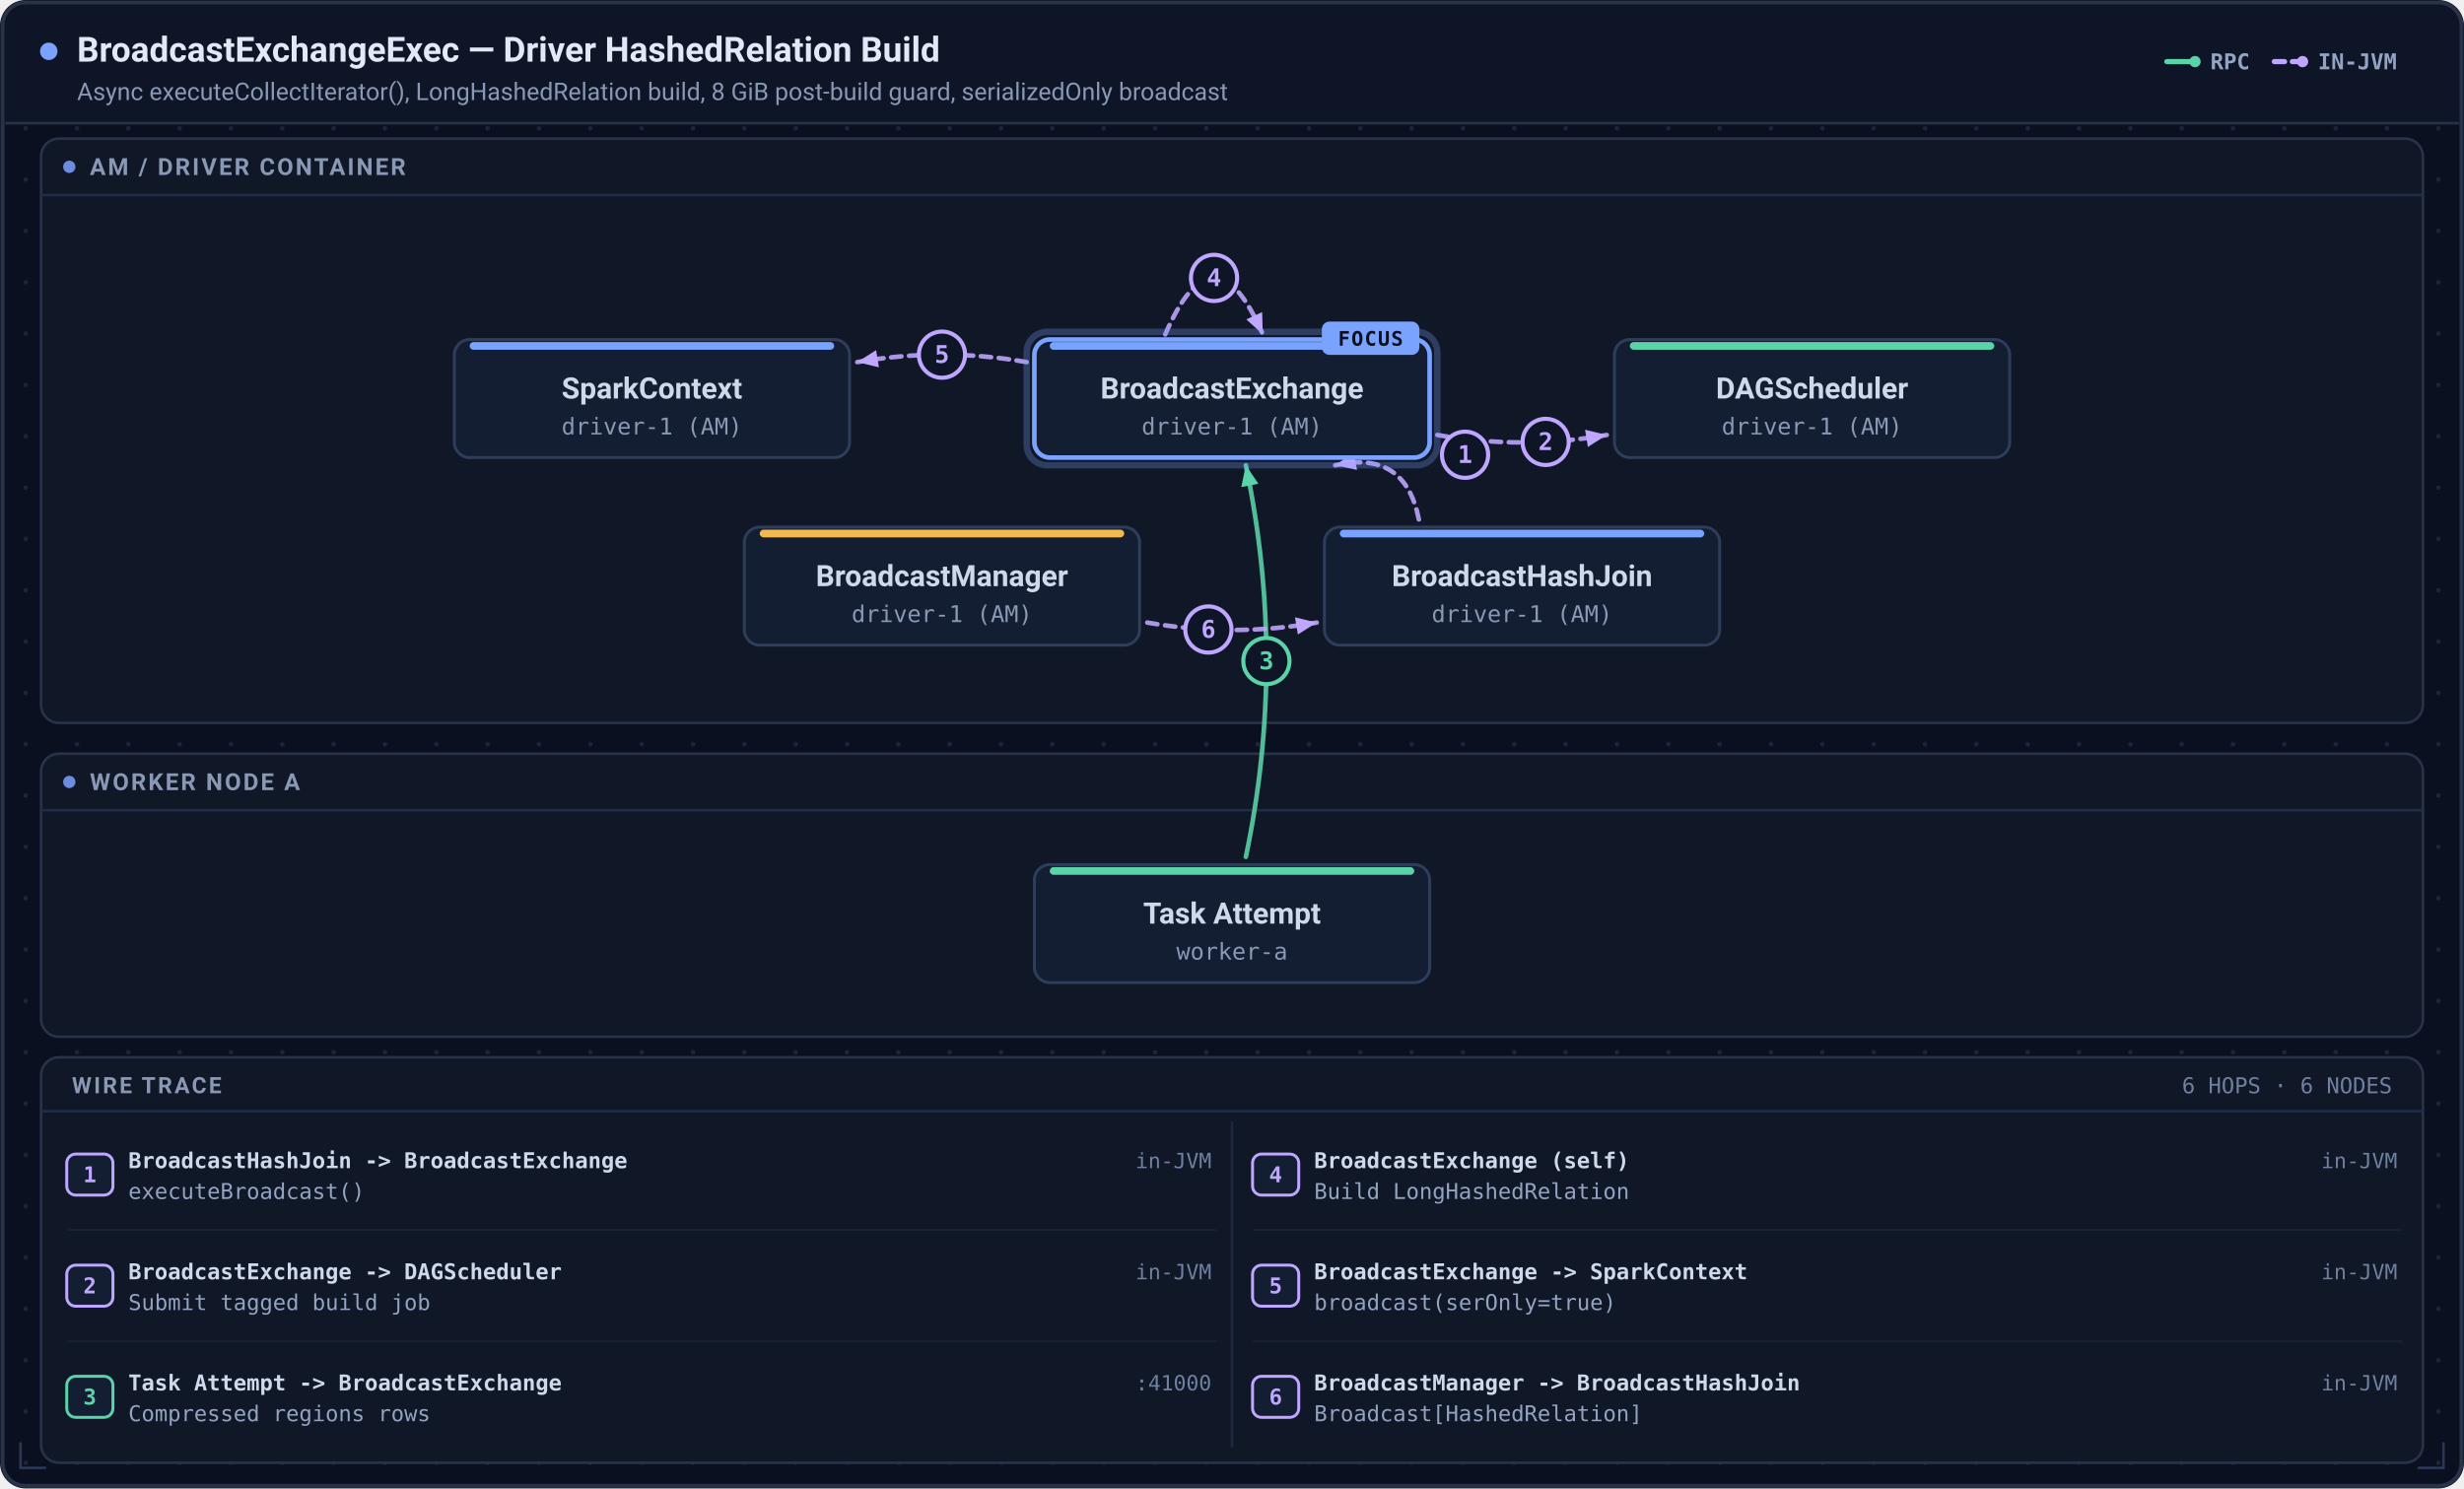
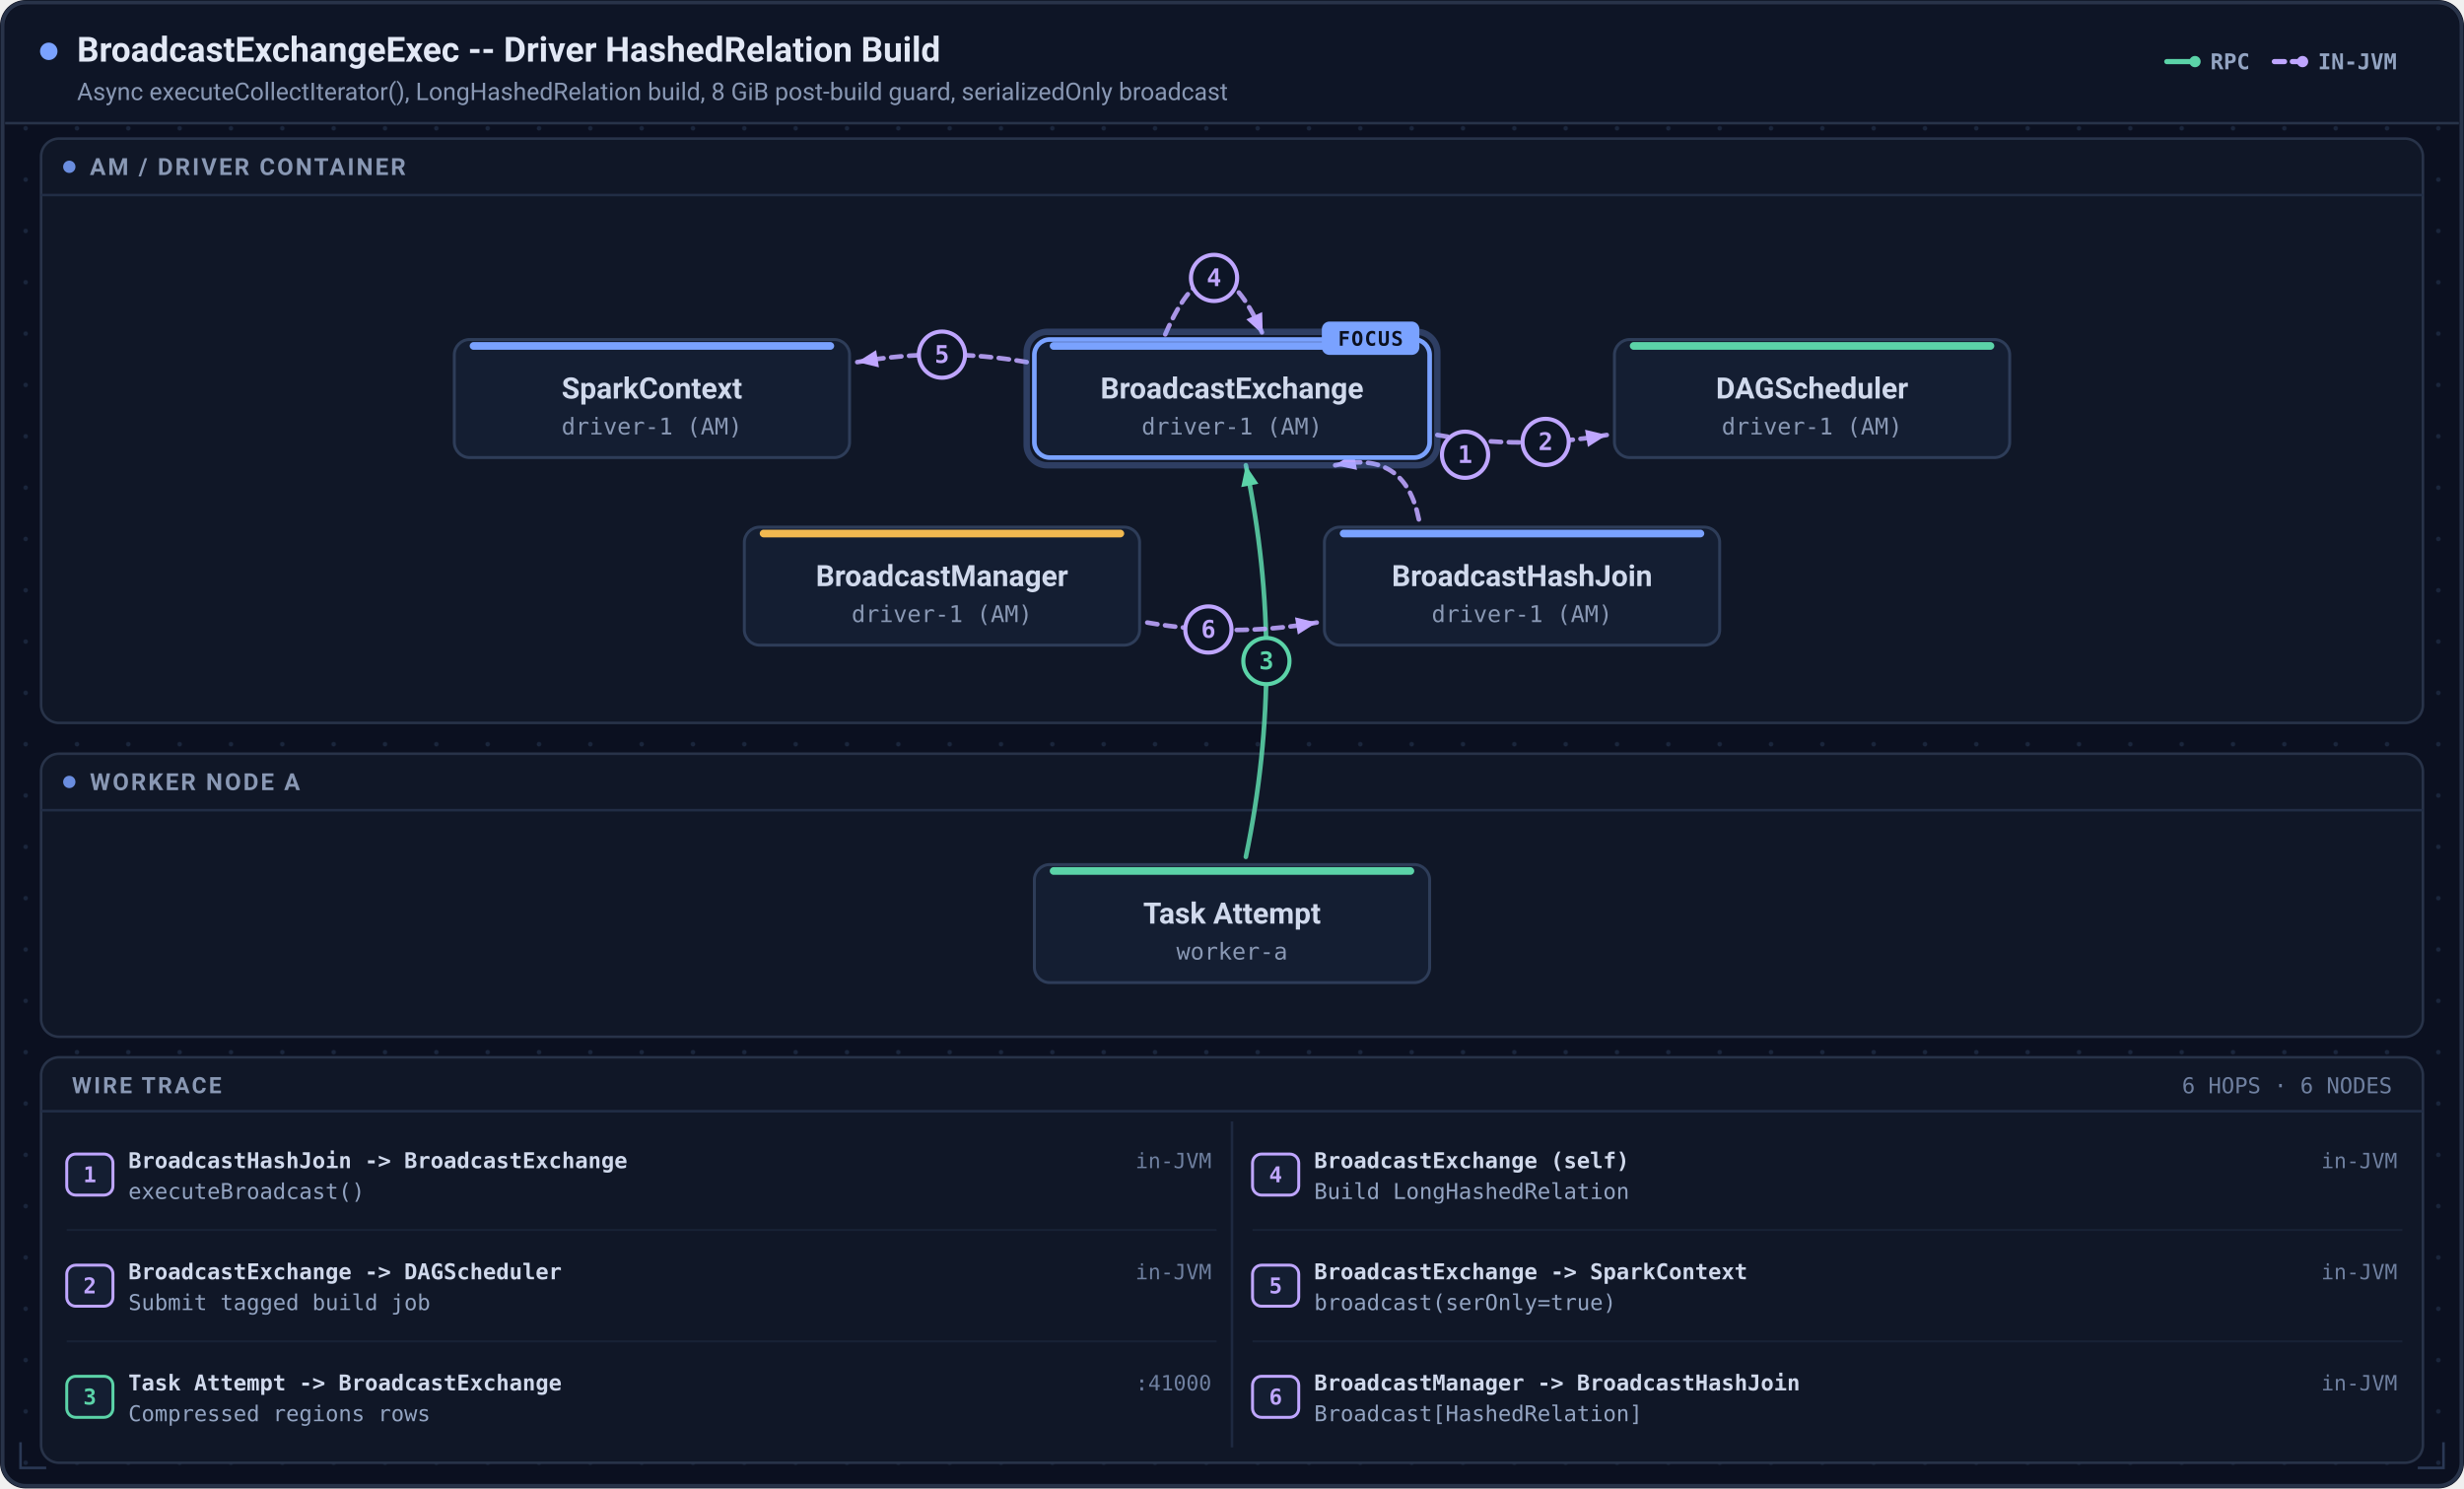
<svg xmlns="http://www.w3.org/2000/svg" width="960" height="580" viewBox="0 0 960 580" role="img" aria-labelledby="topo-title" aria-describedby="topo-desc">
  <defs>
    <pattern id="bp-grid" width="20" height="20" patternUnits="userSpaceOnUse">
      <circle cx="10" cy="10" r="0.9" fill="#1a253b" />
    </pattern>
  </defs>
  <style>
.f-sans { font-family: system-ui, -apple-system, 'Segoe UI', Roboto, Helvetica, Arial, sans-serif; }
.f-mono { font-family: ui-monospace, 'Cascadia Code', 'SFMono-Regular', Menlo, Consolas, monospace; }
@keyframes packet-travel {
  0% { transform: translate(552.8px, 202.4px); color: #bfa6ff; opacity: 0; }
  0.67% { transform: translate(552.8px, 202.4px); color: #bfa6ff; opacity: 1; }
  5.17% { transform: translate(546.9px, 188px); color: #bfa6ff; opacity: 1; }
  9.67% { transform: translate(535.8px, 180.8px); color: #bfa6ff; opacity: 1; }
  14.17% { transform: translate(520.2px, 181.3px); color: #bfa6ff; opacity: 1; }
  15.33% { transform: translate(520.2px, 181.3px); color: #bfa6ff; opacity: 0; }
  16.00% { transform: translate(560px, 169.5px); color: #bfa6ff; opacity: 0; }
  17.33% { transform: translate(560px, 169.5px); color: #bfa6ff; opacity: 1; }
  21.83% { transform: translate(581.8px, 172px); color: #bfa6ff; opacity: 1; }
  26.33% { transform: translate(604.2px, 172px); color: #bfa6ff; opacity: 1; }
  30.83% { transform: translate(626px, 169.5px); color: #bfa6ff; opacity: 1; }
  32.00% { transform: translate(626px, 169.5px); color: #bfa6ff; opacity: 0; }
  32.67% { transform: translate(485.4px, 333.9px); color: #5bd3a8; opacity: 0; }
  34.00% { transform: translate(485.4px, 333.9px); color: #5bd3a8; opacity: 1; }
  38.50% { transform: translate(492.5px, 283.5px); color: #5bd3a8; opacity: 1; }
  43.00% { transform: translate(492.5px, 231.7px); color: #5bd3a8; opacity: 1; }
  47.50% { transform: translate(485.4px, 181.3px); color: #5bd3a8; opacity: 1; }
  48.67% { transform: translate(485.4px, 181.3px); color: #5bd3a8; opacity: 0; }
  49.33% { transform: translate(454px, 130.3px); color: #bfa6ff; opacity: 0; }
  50.67% { transform: translate(454px, 130.3px); color: #bfa6ff; opacity: 1; }
  55.17% { transform: translate(466.5px, 110.8px); color: #bfa6ff; opacity: 1; }
  59.67% { transform: translate(479.5px, 110.8px); color: #bfa6ff; opacity: 1; }
  64.17% { transform: translate(492px, 130.3px); color: #bfa6ff; opacity: 1; }
  65.33% { transform: translate(492px, 130.3px); color: #bfa6ff; opacity: 0; }
  66.00% { transform: translate(400px, 141.1px); color: #bfa6ff; opacity: 0; }
  67.33% { transform: translate(400px, 141.1px); color: #bfa6ff; opacity: 1; }
  71.83% { transform: translate(378.2px, 138.6px); color: #bfa6ff; opacity: 1; }
  76.33% { transform: translate(355.8px, 138.6px); color: #bfa6ff; opacity: 1; }
  80.83% { transform: translate(334px, 141.1px); color: #bfa6ff; opacity: 1; }
  82.00% { transform: translate(334px, 141.1px); color: #bfa6ff; opacity: 0; }
  82.67% { transform: translate(447px, 242.6px); color: #bfa6ff; opacity: 0; }
  84.00% { transform: translate(447px, 242.6px); color: #bfa6ff; opacity: 1; }
  88.50% { transform: translate(468.8px, 245.2px); color: #bfa6ff; opacity: 1; }
  93.00% { transform: translate(491.2px, 245.2px); color: #bfa6ff; opacity: 1; }
  97.50% { transform: translate(513px, 242.6px); color: #bfa6ff; opacity: 1; }
  98.67% { transform: translate(513px, 242.6px); color: #bfa6ff; opacity: 0; }
  100% { transform: translate(552.8px, 202.4px); color: #bfa6ff; opacity: 0; }
}
#packet-orb {
  opacity: 0;
  animation: packet-travel 9s linear infinite;
}
@media (prefers-reduced-motion: reduce) {
  #packet-orb { display: none; animation: none; }
}
</style>
  <rect x="0" y="0" width="960" height="580" rx="10" fill="#0b1020" />
  <rect x="1" y="1" width="958" height="578" rx="9" fill="url(#bp-grid)" />
  <rect x="1" y="1" width="958" height="578" rx="9" fill="none" stroke="#283349" stroke-width="1.5" />
  <g stroke="#344666" stroke-width="1" fill="none" opacity="0.75">
    <path d="M 8 18 V 8 H 18" />
    <path d="M 942 8 H 952 V 18" />
    <path d="M 8 562 V 572 H 18" />
    <path d="M 942 572 H 952 V 562" />
  </g>
  <g class="header-band">
    <path d="M 10 2 H 950 A 8 8 0 0 1 958 10 V 48 H 2 V 10 A 8 8 0 0 1 10 2 Z" fill="#0e1526" />
    <line x1="2" y1="48" x2="958" y2="48" stroke="#283349" stroke-width="1" />
    <circle cx="19" cy="20" r="3.4" fill="#7aa2ff" />
-     <text class="f-sans" x="30" y="24" fill="#e2e8f5" font-size="13.5" font-weight="700">BroadcastExchangeExec — Driver HashedRelation Build</text>
+     <text class="f-sans" x="30" y="24" fill="#e2e8f5" font-size="13.5" font-weight="700">BroadcastExchangeExec -- Driver HashedRelation Build</text>
    <text class="f-sans" x="30" y="39" fill="#8998b4" font-size="9.5">Async executeCollectIterator(), LongHashedRelation build, 8 GiB post-build guard, serializedOnly broadcast</text>
    <g class="channel-legend">
      <line x1="844.2" y1="24" x2="855.2" y2="24" stroke="#5bd3a8" stroke-width="2" stroke-linecap="round" />
      <circle cx="855.2" cy="24" r="2.2" fill="#5bd3a8" />
      <text class="f-mono" x="861.2" y="27" fill="#93a4c2" font-size="8.5" font-weight="600">RPC</text>
      <line x1="886.1" y1="24" x2="897.1" y2="24" stroke="#bfa6ff" stroke-width="2" stroke-dasharray="4 3" stroke-linecap="round" />
      <circle cx="897.1" cy="24" r="2.2" fill="#bfa6ff" />
      <text class="f-mono" x="903.1" y="27" fill="#93a4c2" font-size="8.5" font-weight="600">IN-JVM</text>
    </g>
  </g>
  <g class="topology-stage">
    <g class="host-zone" data-zone="driver-jvm">
      <rect x="16" y="54" width="928" height="227.7" rx="7" fill="#101727" stroke="#283349" stroke-width="1" />
      <line x1="16" y1="76" x2="944" y2="76" stroke="#212d45" stroke-width="1" />
      <circle cx="27" cy="65" r="2.4" fill="#7aa2ff" fill-opacity="0.85" />
      <text class="f-sans" x="35" y="68.2" fill="#8998b4" font-size="9.2" font-weight="700" letter-spacing="0.09em">AM / DRIVER CONTAINER</text>
    </g>
    <g class="host-zone" data-zone="worker-node-a">
      <rect x="16" y="293.7" width="928" height="110.3" rx="7" fill="#101727" stroke="#283349" stroke-width="1" />
      <line x1="16" y1="315.7" x2="944" y2="315.7" stroke="#212d45" stroke-width="1" />
      <circle cx="27" cy="304.7" r="2.4" fill="#7aa2ff" fill-opacity="0.85" />
      <text class="f-sans" x="35" y="307.9" fill="#8998b4" font-size="9.2" font-weight="700" letter-spacing="0.09em">WORKER NODE A</text>
    </g>
    <g class="topo-edge" data-from="broadcast-hash-join" data-to="broadcast-exchange">
      <path d="M 552.8 202.4 Q 547.4 175.1 520.2 181.3" fill="none" stroke="#bfa6ff" stroke-width="1.8" stroke-opacity="0.88" stroke-dasharray="4 3" stroke-linecap="round" />
      <polygon points="-8,-3.4 0,0 -8,3.4" fill="#bfa6ff" transform="translate(520.2, 181.3) rotate(168.9)" />
    </g>
    <g class="topo-edge" data-from="broadcast-exchange" data-to="dag-scheduler">
      <path d="M 560 169.5 Q 593 175.3 626 169.5" fill="none" stroke="#bfa6ff" stroke-width="1.8" stroke-opacity="0.88" stroke-dasharray="4 3" stroke-linecap="round" />
      <polygon points="-8,-3.4 0,0 -8,3.4" fill="#bfa6ff" transform="translate(626, 169.5) rotate(-9.4)" />
    </g>
    <g class="topo-edge" data-from="task-attempt" data-to="broadcast-exchange">
      <path d="M 485.4 333.9 Q 501.4 257.6 485.4 181.3" fill="none" stroke="#5bd3a8" stroke-width="1.8" stroke-opacity="0.88" stroke-linecap="round" />
      <polygon points="-8,-3.4 0,0 -8,3.4" fill="#5bd3a8" transform="translate(485.4, 181.3) rotate(-101.1)" />
    </g>
    <g class="topo-edge" data-from="broadcast-exchange" data-to="broadcast-exchange">
      <path d="M 454 130.3 Q 473 86.3 492 130.3" fill="none" stroke="#bfa6ff" stroke-width="1.8" stroke-opacity="0.88" stroke-dasharray="4 3" stroke-linecap="round" />
      <polygon points="-8,-3.4 0,0 -8,3.4" fill="#bfa6ff" transform="translate(492, 130.3) rotate(65.3)" />
    </g>
    <g class="topo-edge" data-from="broadcast-exchange" data-to="spark-context">
      <path d="M 400 141.1 Q 367 135.3 334 141.1" fill="none" stroke="#bfa6ff" stroke-width="1.8" stroke-opacity="0.88" stroke-dasharray="4 3" stroke-linecap="round" />
      <polygon points="-8,-3.4 0,0 -8,3.4" fill="#bfa6ff" transform="translate(334, 141.1) rotate(170.6)" />
    </g>
    <g class="topo-edge" data-from="broadcast-manager" data-to="broadcast-hash-join">
      <path d="M 447 242.6 Q 480 248.4 513 242.6" fill="none" stroke="#bfa6ff" stroke-width="1.8" stroke-opacity="0.88" stroke-dasharray="4 3" stroke-linecap="round" />
      <polygon points="-8,-3.4 0,0 -8,3.4" fill="#bfa6ff" transform="translate(513, 242.6) rotate(-9.4)" />
    </g>
    <g class="topo-node" data-id="spark-context">
      <rect x="177" y="132.3" width="154" height="46" rx="6" fill="#141e32" stroke="#2e3d59" stroke-width="1.15" />
      <rect x="183" y="133.3" width="142" height="3" rx="1.5" fill="#7aa2ff" />
      <text class="f-sans" x="254" y="155.3" text-anchor="middle" fill="#d0d9ec" font-size="11.5" font-weight="700">SparkContext</text>
      <text class="f-mono" x="254" y="169.3" text-anchor="middle" fill="#8998b4" font-size="9">driver-1 (AM)</text>
    </g>
    <g class="topo-node" data-id="broadcast-exchange">
      <rect x="400" y="129.3" width="160" height="52" rx="8" fill="none" stroke="#7aa2ff" stroke-opacity="0.28" stroke-width="2.5" />
      <rect x="403" y="132.3" width="154" height="46" rx="6" fill="#141e32" stroke="#7aa2ff" stroke-width="1.8" />
      <rect x="409" y="133.3" width="142" height="3" rx="1.5" fill="#7aa2ff" />
      <text class="f-sans" x="480" y="155.3" text-anchor="middle" fill="#d0d9ec" font-size="11.5" font-weight="700">BroadcastExchange</text>
      <text class="f-mono" x="480" y="169.3" text-anchor="middle" fill="#8998b4" font-size="9">driver-1 (AM)</text>
      <g transform="translate(515, 125.3)">
        <rect x="0" y="0" width="38" height="13" rx="3" fill="#7aa2ff" />
        <text class="f-mono" x="19" y="9.4" text-anchor="middle" fill="#0b1020" font-size="7.8" font-weight="700" letter-spacing="0.06em">FOCUS</text>
      </g>
    </g>
    <g class="topo-node" data-id="dag-scheduler">
      <rect x="629" y="132.3" width="154" height="46" rx="6" fill="#141e32" stroke="#2e3d59" stroke-width="1.15" />
      <rect x="635" y="133.3" width="142" height="3" rx="1.5" fill="#5bd3a8" />
      <text class="f-sans" x="706" y="155.3" text-anchor="middle" fill="#d0d9ec" font-size="11.5" font-weight="700">DAGScheduler</text>
      <text class="f-mono" x="706" y="169.3" text-anchor="middle" fill="#8998b4" font-size="9">driver-1 (AM)</text>
    </g>
    <g class="topo-node" data-id="broadcast-manager">
      <rect x="290" y="205.4" width="154" height="46" rx="6" fill="#141e32" stroke="#2e3d59" stroke-width="1.15" />
      <rect x="296" y="206.4" width="142" height="3" rx="1.5" fill="#f2b950" />
      <text class="f-sans" x="367" y="228.4" text-anchor="middle" fill="#d0d9ec" font-size="11.5" font-weight="700">BroadcastManager</text>
      <text class="f-mono" x="367" y="242.4" text-anchor="middle" fill="#8998b4" font-size="9">driver-1 (AM)</text>
    </g>
    <g class="topo-node" data-id="broadcast-hash-join">
      <rect x="516" y="205.4" width="154" height="46" rx="6" fill="#141e32" stroke="#2e3d59" stroke-width="1.15" />
      <rect x="522" y="206.4" width="142" height="3" rx="1.5" fill="#7aa2ff" />
      <text class="f-sans" x="593" y="228.4" text-anchor="middle" fill="#d0d9ec" font-size="11.5" font-weight="700">BroadcastHashJoin</text>
      <text class="f-mono" x="593" y="242.4" text-anchor="middle" fill="#8998b4" font-size="9">driver-1 (AM)</text>
    </g>
    <g class="topo-node" data-id="task-attempt">
      <rect x="403" y="336.9" width="154" height="46" rx="6" fill="#141e32" stroke="#2e3d59" stroke-width="1.15" />
      <rect x="409" y="337.9" width="142" height="3" rx="1.5" fill="#5bd3a8" />
      <text class="f-sans" x="480" y="359.9" text-anchor="middle" fill="#d0d9ec" font-size="11.5" font-weight="700">Task Attempt</text>
      <text class="f-mono" x="480" y="373.9" text-anchor="middle" fill="#8998b4" font-size="9">worker-a</text>
    </g>
    <g class="hop-badge" data-hop="1">
      <circle cx="570.8" cy="177.2" r="9" fill="#0d1526" stroke="#bfa6ff" stroke-width="1.6" />
      <text class="f-mono" x="570.8" y="180.4" text-anchor="middle" fill="#bfa6ff" font-size="9.5" font-weight="700">1</text>
    </g>
    <g class="hop-badge" data-hop="2">
      <circle cx="602.2" cy="172.2" r="9" fill="#0d1526" stroke="#bfa6ff" stroke-width="1.6" />
      <text class="f-mono" x="602.2" y="175.4" text-anchor="middle" fill="#bfa6ff" font-size="9.5" font-weight="700">2</text>
    </g>
    <g class="hop-badge" data-hop="3">
      <circle cx="493.4" cy="257.6" r="9" fill="#0d1526" stroke="#5bd3a8" stroke-width="1.6" />
      <text class="f-mono" x="493.4" y="260.8" text-anchor="middle" fill="#5bd3a8" font-size="9.5" font-weight="700">3</text>
    </g>
    <g class="hop-badge" data-hop="4">
      <circle cx="473" cy="108.3" r="9" fill="#0d1526" stroke="#bfa6ff" stroke-width="1.6" />
      <text class="f-mono" x="473" y="111.5" text-anchor="middle" fill="#bfa6ff" font-size="9.5" font-weight="700">4</text>
    </g>
    <g class="hop-badge" data-hop="5">
      <circle cx="367" cy="138.2" r="9" fill="#0d1526" stroke="#bfa6ff" stroke-width="1.6" />
      <text class="f-mono" x="367" y="141.4" text-anchor="middle" fill="#bfa6ff" font-size="9.5" font-weight="700">5</text>
    </g>
    <g class="hop-badge" data-hop="6">
      <circle cx="470.8" cy="245.3" r="9" fill="#0d1526" stroke="#bfa6ff" stroke-width="1.6" />
      <text class="f-mono" x="470.8" y="248.5" text-anchor="middle" fill="#bfa6ff" font-size="9.5" font-weight="700">6</text>
    </g>
    <g id="packet-orb" aria-hidden="true">
      <circle cx="0" cy="0" r="11" fill="currentColor" fill-opacity="0.22" />
      <circle cx="0" cy="0" r="6.2" fill="currentColor" fill-opacity="0.48" />
      <circle cx="0" cy="0" r="3.4" fill="#ffffff" stroke="currentColor" stroke-width="1.5" />
    </g>
  </g>
  <g class="wire-trace-strip">
    <rect x="16" y="412" width="928" height="158" rx="7" fill="#101727" stroke="#283349" stroke-width="1" />
    <line x1="16" y1="433" x2="944" y2="433" stroke="#212d45" stroke-width="1" />
    <text class="f-sans" x="28" y="426" fill="#8998b4" font-size="8.8" font-weight="700" letter-spacing="0.1em">WIRE TRACE</text>
    <text class="f-mono" x="932" y="426" text-anchor="end" fill="#6f80a0" font-size="8.5">6 HOPS · 6 NODES</text>
    <line x1="480" y1="437" x2="480" y2="564" stroke="#1e2940" stroke-width="1" />
    <g class="trace-row" data-hop="1">
      <rect x="26" y="449.7" width="18" height="16" rx="3.5" fill="#141e32" stroke="#bfa6ff" stroke-width="1.15" />
      <text class="f-mono" x="35" y="460.7" text-anchor="middle" fill="#bfa6ff" font-size="8.5" font-weight="700">1</text>
      <text class="f-mono" x="50" y="455.2" fill="#d0d9ec" font-size="8.5" font-weight="600">BroadcastHashJoin -&gt; BroadcastExchange</text>
      <text class="f-mono" x="472" y="455.2" text-anchor="end" fill="#6f80a0" font-size="8.2">in-JVM</text>
      <text class="f-mono" x="50" y="467.2" fill="#93a4c2" font-size="8.5">executeBroadcast()</text>
    </g>
    <g class="trace-row" data-hop="2">
      <line x1="26" y1="479.3" x2="474" y2="479.3" stroke="#182236" stroke-width="0.75" />
      <rect x="26" y="493" width="18" height="16" rx="3.5" fill="#141e32" stroke="#bfa6ff" stroke-width="1.15" />
      <text class="f-mono" x="35" y="504" text-anchor="middle" fill="#bfa6ff" font-size="8.5" font-weight="700">2</text>
      <text class="f-mono" x="50" y="498.5" fill="#d0d9ec" font-size="8.5" font-weight="600">BroadcastExchange -&gt; DAGScheduler</text>
      <text class="f-mono" x="472" y="498.5" text-anchor="end" fill="#6f80a0" font-size="8.2">in-JVM</text>
      <text class="f-mono" x="50" y="510.5" fill="#93a4c2" font-size="8.5">Submit tagged build job</text>
    </g>
    <g class="trace-row" data-hop="3">
      <line x1="26" y1="522.7" x2="474" y2="522.7" stroke="#182236" stroke-width="0.75" />
      <rect x="26" y="536.3" width="18" height="16" rx="3.5" fill="#141e32" stroke="#5bd3a8" stroke-width="1.15" />
      <text class="f-mono" x="35" y="547.3" text-anchor="middle" fill="#5bd3a8" font-size="8.5" font-weight="700">3</text>
      <text class="f-mono" x="50" y="541.8" fill="#d0d9ec" font-size="8.5" font-weight="600">Task Attempt -&gt; BroadcastExchange</text>
      <text class="f-mono" x="472" y="541.8" text-anchor="end" fill="#6f80a0" font-size="8.2">:41000</text>
      <text class="f-mono" x="50" y="553.8" fill="#93a4c2" font-size="8.5">Compressed regions rows</text>
    </g>
    <g class="trace-row" data-hop="4">
      <rect x="488" y="449.7" width="18" height="16" rx="3.5" fill="#141e32" stroke="#bfa6ff" stroke-width="1.15" />
      <text class="f-mono" x="497" y="460.7" text-anchor="middle" fill="#bfa6ff" font-size="8.5" font-weight="700">4</text>
      <text class="f-mono" x="512" y="455.2" fill="#d0d9ec" font-size="8.5" font-weight="600">BroadcastExchange (self)</text>
      <text class="f-mono" x="934" y="455.2" text-anchor="end" fill="#6f80a0" font-size="8.2">in-JVM</text>
      <text class="f-mono" x="512" y="467.2" fill="#93a4c2" font-size="8.5">Build LongHashedRelation</text>
    </g>
    <g class="trace-row" data-hop="5">
      <line x1="488" y1="479.3" x2="936" y2="479.3" stroke="#182236" stroke-width="0.75" />
      <rect x="488" y="493" width="18" height="16" rx="3.5" fill="#141e32" stroke="#bfa6ff" stroke-width="1.15" />
      <text class="f-mono" x="497" y="504" text-anchor="middle" fill="#bfa6ff" font-size="8.5" font-weight="700">5</text>
      <text class="f-mono" x="512" y="498.5" fill="#d0d9ec" font-size="8.5" font-weight="600">BroadcastExchange -&gt; SparkContext</text>
      <text class="f-mono" x="934" y="498.5" text-anchor="end" fill="#6f80a0" font-size="8.2">in-JVM</text>
      <text class="f-mono" x="512" y="510.5" fill="#93a4c2" font-size="8.5">broadcast(serOnly=true)</text>
    </g>
    <g class="trace-row" data-hop="6">
      <line x1="488" y1="522.7" x2="936" y2="522.7" stroke="#182236" stroke-width="0.75" />
      <rect x="488" y="536.3" width="18" height="16" rx="3.5" fill="#141e32" stroke="#bfa6ff" stroke-width="1.15" />
      <text class="f-mono" x="497" y="547.3" text-anchor="middle" fill="#bfa6ff" font-size="8.5" font-weight="700">6</text>
      <text class="f-mono" x="512" y="541.8" fill="#d0d9ec" font-size="8.5" font-weight="600">BroadcastManager -&gt; BroadcastHashJoin</text>
      <text class="f-mono" x="934" y="541.8" text-anchor="end" fill="#6f80a0" font-size="8.2">in-JVM</text>
      <text class="f-mono" x="512" y="553.8" fill="#93a4c2" font-size="8.5">Broadcast[HashedRelation]</text>
    </g>
  </g>
</svg>
